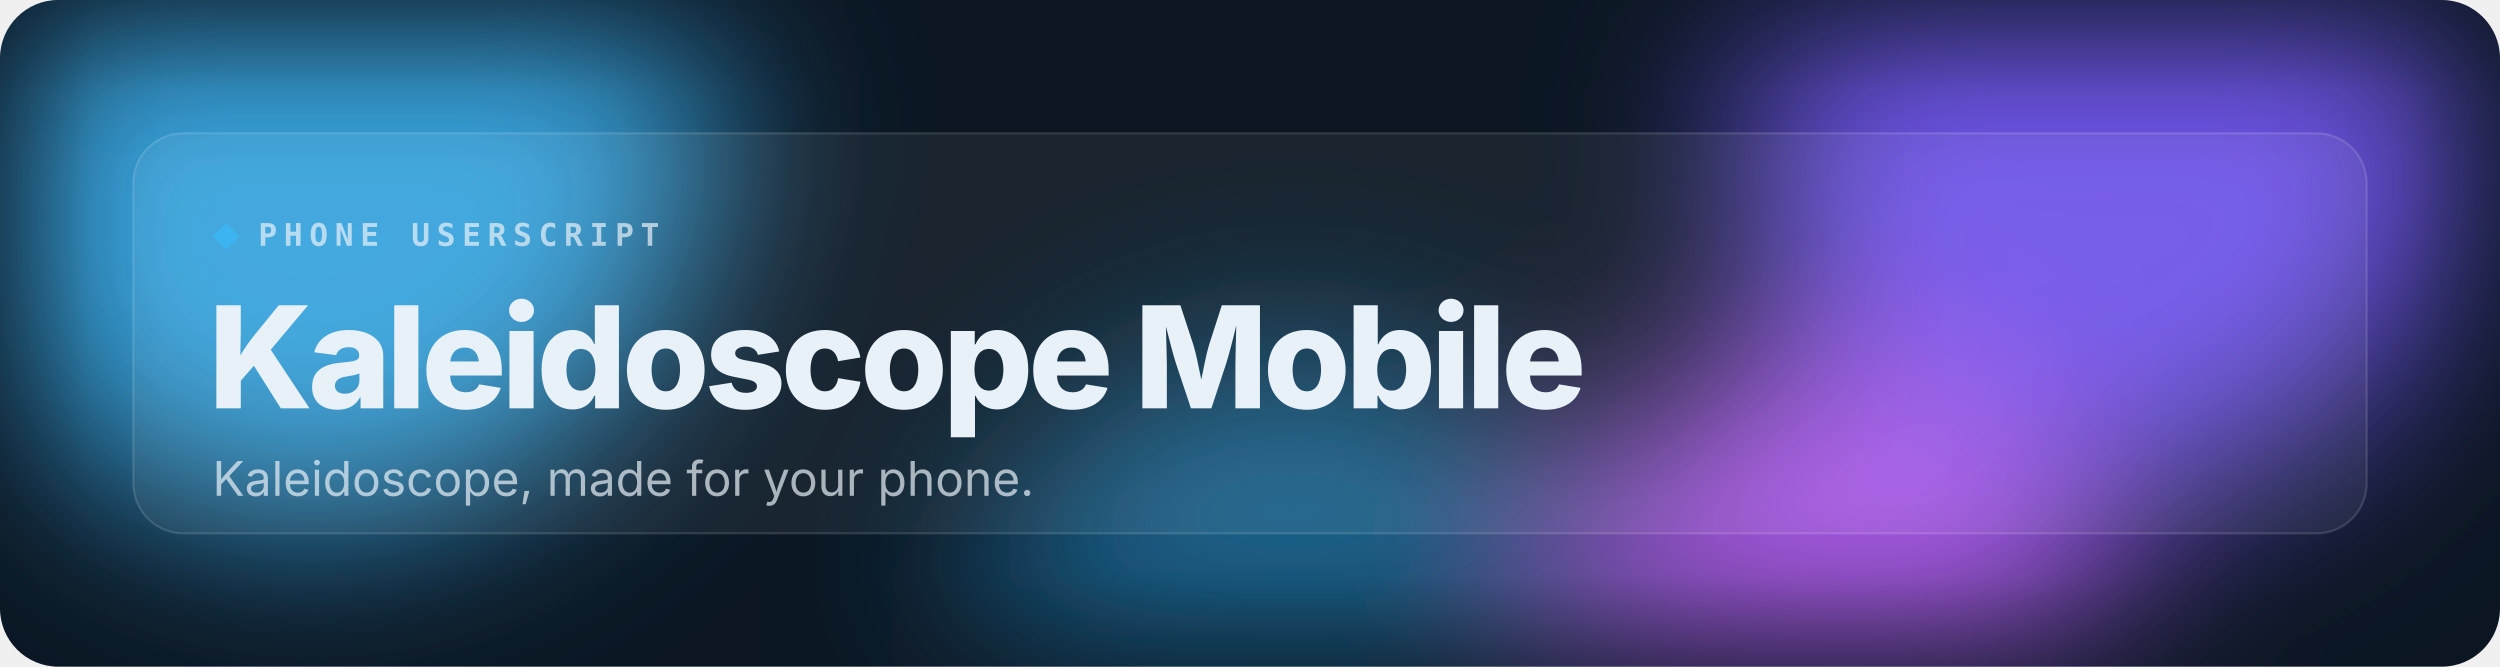
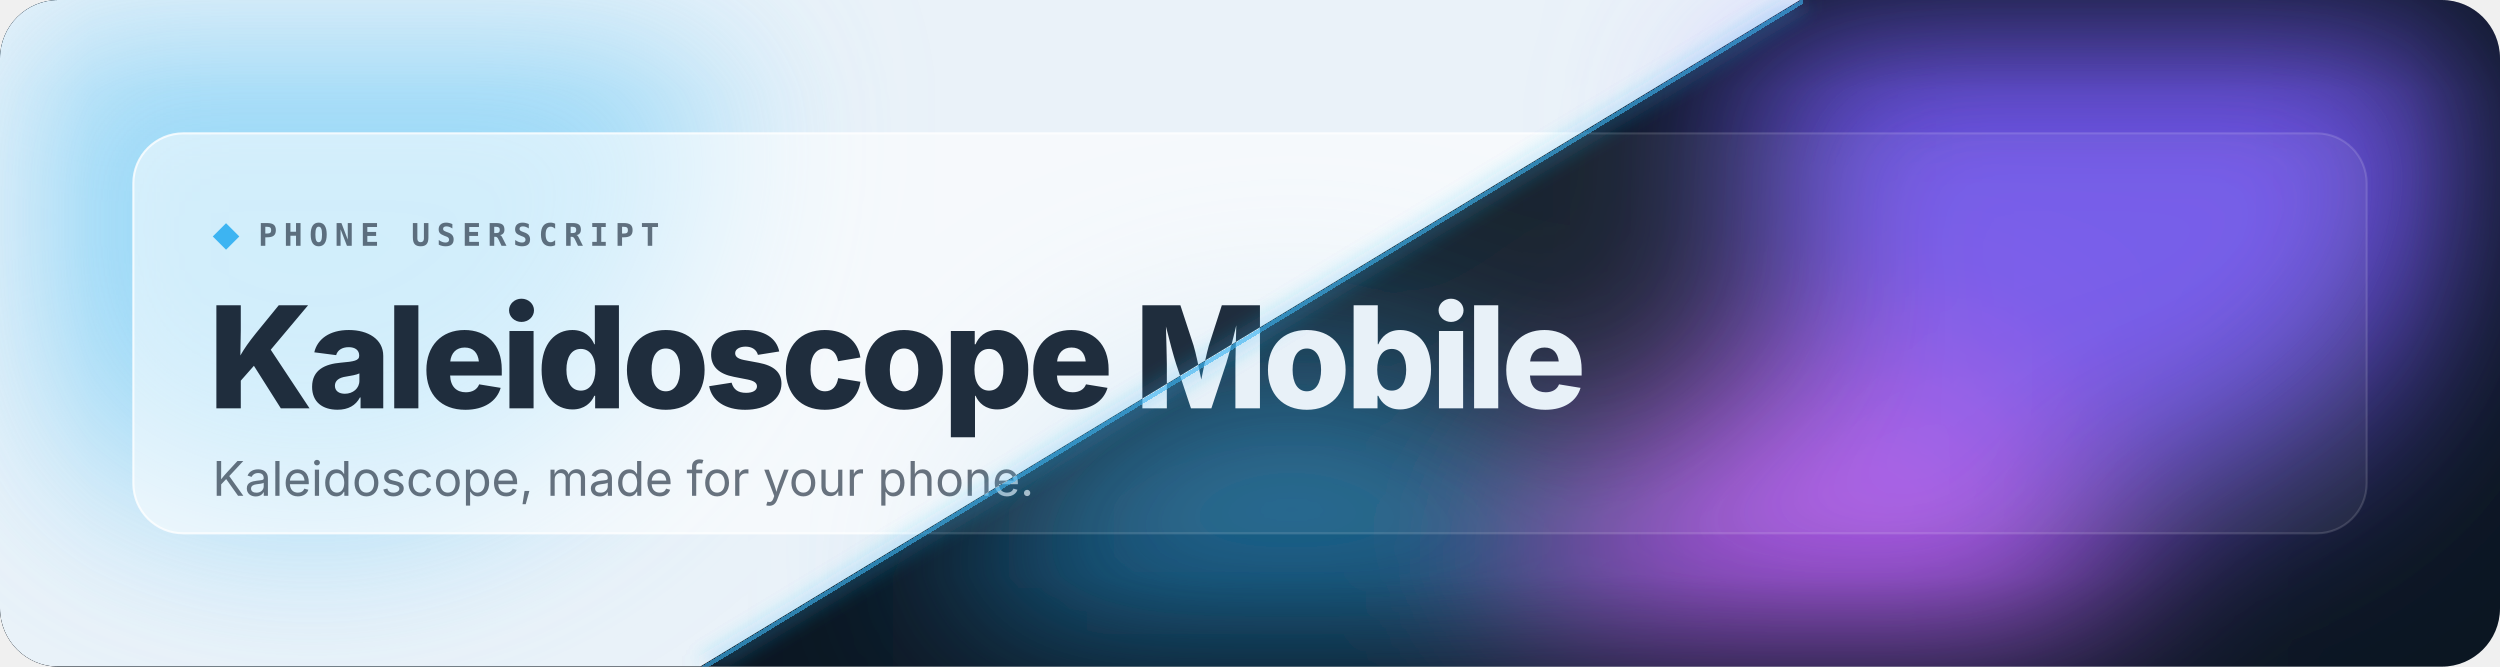
- <svg xmlns="http://www.w3.org/2000/svg" width="1200" height="320" viewBox="0 0 1200 320" role="img" aria-label="Kaleidoscope Mobile">
+ <svg xmlns="http://www.w3.org/2000/svg" width="1200" height="320" viewBox="0 0 1200 320" role="img" aria-label="Kaleidoscope Mobile, in light and dark">
  <defs>
    <clipPath id="c">
      <rect width="1200" height="320" rx="28" />
    </clipPath>
    <filter id="b" x="-50%" y="-50%" width="200%" height="200%">
      <feGaussianBlur stdDeviation="46" />
    </filter>
-     <linearGradient id="g" x1="0" y1="0" x2="1" y2="0">
+     <filter id="goo" x="-10%" y="-10%" width="120%" height="120%">
+       <feGaussianBlur stdDeviation="7" />
+       <feColorMatrix type="matrix" values="1 0 0 0 0 0 1 0 0 0 0 0 1 0 0 0 0 0 26 -11" />
+     </filter>
+     <filter id="ln" x="-10%" y="-10%" width="120%" height="120%">
+       <feColorMatrix in="SourceGraphic" type="matrix" values="0 0 0 0 1 0 0 0 0 1 0 0 0 0 1 1 0 0 0 0" result="s" />
+       <feMorphology in="s" operator="dilate" radius="1" result="d" />
+       <feComposite in="d" in2="s" operator="out" result="e" />
+       <feFlood flood-color="#3db4f2" flood-opacity=".6" />
+       <feComposite in2="e" operator="in" result="c" />
+       <feGaussianBlur in="c" stdDeviation="5" result="g" />
+       <feMerge>
+         <feMergeNode in="g" />
+         <feMergeNode in="g" />
+         <feMergeNode in="c" />
+       </feMerge>
+     </filter>
+     <mask id="lt" maskUnits="userSpaceOnUse" x="0" y="0" width="1200" height="320">
+       <rect width="1200" height="320" fill="#000" />
+       <g>
+         <path d="M-60 -60 L916.8 -60 L916.8 -32.0 L903.6 -24.0 L890.4 -16.0 L877.2 -8.0 L864.0 0.0 L850.8 8.0 L837.6 16.0 L824.4 24.0 L811.2 32.0 L798.0 40.0 L784.8 48.0 L771.6 56.0 L758.4 64.0 L745.2 72.0 L732.0 80.0 L718.8 88.0 L705.6 96.0 L692.4 104.0 L679.2 112.0 L666.0 120.0 L652.8 128.0 L639.6 136.0 L626.4 144.0 L613.2 152.0 L600.0 160.0 L586.8 168.0 L573.6 176.0 L560.4 184.0 L547.2 192.0 L534.0 200.0 L520.8 208.0 L507.6 216.0 L494.4 224.0 L481.2 232.0 L468.0 240.0 L454.8 248.0 L441.6 256.0 L428.4 264.0 L415.2 272.0 L402.0 280.0 L388.8 288.0 L375.6 296.0 L362.4 304.0 L349.2 312.0 L336.0 320.0 L322.8 328.0 L309.6 336.0 L296.4 344.0 L283.2 352.0 L-60 380 Z" fill="#fff" />
+       </g>
+     </mask>
+     <linearGradient id="dg" x1="0" y1="0" x2="1" y2="0">
+       <stop offset="0" stop-color="#ffd27a" />
+       <stop offset=".35" stop-color="#ff8a3d" />
+       <stop offset=".7" stop-color="#ff2d6f" />
+       <stop offset="1" stop-color="#b98bff" />
+     </linearGradient>
+     <linearGradient id="lg" x1="0" y1="0" x2="1" y2="0">
      <stop offset="0" stop-color="#ffd27a" />
      <stop offset=".35" stop-color="#ff8a3d" />
      <stop offset=".7" stop-color="#ff2d6f" />
      <stop offset="1" stop-color="#b98bff" />
    </linearGradient>
  </defs>
  <g clip-path="url(#c)">
-     <rect width="1200" height="320" fill="#0b1622" />
-     <g filter="url(#b)" opacity=".9">
-       <circle cx="150" cy="60" r="190" fill="#3db4f2">
-         <animateTransform attributeName="transform" type="translate" values="0 0;90 40;-40 90;0 0" dur="17s" repeatCount="indefinite" calcMode="spline" keySplines=".45 0 .55 1;.45 0 .55 1;.45 0 .55 1" />
-       </circle>
-       <circle cx="1010" cy="70" r="170" fill="#7a5cff">
-         <animateTransform attributeName="transform" type="translate" values="0 0;-80 50;-50 -80;0 0" dur="21s" repeatCount="indefinite" calcMode="spline" keySplines=".45 0 .55 1;.45 0 .55 1;.45 0 .55 1" />
-       </circle>
-       <circle cx="620" cy="330" r="160" fill="#1f6f9f">
-         <animateTransform attributeName="transform" type="translate" values="0 0;70 -40;40 70;0 0" dur="19s" repeatCount="indefinite" calcMode="spline" keySplines=".45 0 .55 1;.45 0 .55 1;.45 0 .55 1" />
-       </circle>
-       <circle cx="880" cy="300" r="130" fill="#c063ff">
-         <animateTransform attributeName="transform" type="translate" values="0 0;-60 -30;30 -60;0 0" dur="23s" repeatCount="indefinite" calcMode="spline" keySplines=".45 0 .55 1;.45 0 .55 1;.45 0 .55 1" />
-       </circle>
+     <g>
+       <rect width="1200" height="320" fill="#0b1622" />
+       <g filter="url(#b)" opacity="0.9">
+         <circle cx="150" cy="60" r="190" fill="#3db4f2">
+           <animateTransform attributeName="transform" type="translate" values="0 0;90 40;-40 90;0 0" dur="17s" repeatCount="indefinite" calcMode="spline" keySplines=".45 0 .55 1;.45 0 .55 1;.45 0 .55 1" />
+         </circle>
+         <circle cx="1010" cy="70" r="170" fill="#7a5cff">
+           <animateTransform attributeName="transform" type="translate" values="0 0;-80 50;-50 -80;0 0" dur="21s" repeatCount="indefinite" calcMode="spline" keySplines=".45 0 .55 1;.45 0 .55 1;.45 0 .55 1" />
+         </circle>
+         <circle cx="620" cy="330" r="160" fill="#1f6f9f">
+           <animateTransform attributeName="transform" type="translate" values="0 0;70 -40;40 70;0 0" dur="19s" repeatCount="indefinite" calcMode="spline" keySplines=".45 0 .55 1;.45 0 .55 1;.45 0 .55 1" />
+         </circle>
+         <circle cx="880" cy="300" r="130" fill="#c063ff">
+           <animateTransform attributeName="transform" type="translate" values="0 0;-60 -30;30 -60;0 0" dur="23s" repeatCount="indefinite" calcMode="spline" keySplines=".45 0 .55 1;.45 0 .55 1;.45 0 .55 1" />
+         </circle>
+       </g>
+       <rect x="64" y="64" width="1072" height="192" rx="24" fill="rgba(255,255,255,.06)" stroke="rgba(255,255,255,.14)" />
+       <g font-family="-apple-system,BlinkMacSystemFont,'Segoe UI',Inter,system-ui,sans-serif">
+         <g transform="translate(104 118)">
+           <rect x="0" y="-9" width="9" height="9" fill="#3db4f2" transform="rotate(45 4.5 -4.5)" />
+           <text x="20" y="0" font-family="ui-monospace,SFMono-Regular,Menlo,monospace" font-size="15" font-weight="700" letter-spacing="3.2" fill="rgba(232,241,248,.7)">PHONE USERSCRIPT</text>
+         </g>
+         <text x="100" y="196" font-size="68" font-weight="800" letter-spacing="-2.4" fill="#e8f1f8">Kaleidoscope Mobile</text>
+         <text x="102" y="238" font-size="23" fill="rgba(232,241,248,.7)">Kaleidoscope, made for your phone.</text>
+       </g>
    </g>
-     <rect x="64" y="64" width="1072" height="192" rx="24" fill="rgba(255,255,255,.06)" stroke="rgba(255,255,255,.14)" />
-     <g font-family="-apple-system,BlinkMacSystemFont,'Segoe UI',Inter,system-ui,sans-serif">
-       <g transform="translate(104 118)">
-         <rect x="0" y="-9" width="9" height="9" fill="#3db4f2" transform="rotate(45 4.5 -4.5)" />
-         <text x="20" y="0" font-family="ui-monospace,SFMono-Regular,Menlo,monospace" font-size="15" font-weight="700" letter-spacing="3.2" fill="rgba(232,241,248,.7)">PHONE USERSCRIPT</text>
+     <g mask="url(#lt)">
+       <g>
+         <rect width="1200" height="320" fill="#eaf2f9" />
+         <g filter="url(#b)" opacity="0.75">
+           <circle cx="150" cy="60" r="190" fill="#7fd0f7">
+             <animateTransform attributeName="transform" type="translate" values="0 0;90 40;-40 90;0 0" dur="17s" repeatCount="indefinite" calcMode="spline" keySplines=".45 0 .55 1;.45 0 .55 1;.45 0 .55 1" />
+           </circle>
+           <circle cx="1010" cy="70" r="170" fill="#a996ff">
+             <animateTransform attributeName="transform" type="translate" values="0 0;-80 50;-50 -80;0 0" dur="21s" repeatCount="indefinite" calcMode="spline" keySplines=".45 0 .55 1;.45 0 .55 1;.45 0 .55 1" />
+           </circle>
+           <circle cx="620" cy="330" r="160" fill="#8fc3e3">
+             <animateTransform attributeName="transform" type="translate" values="0 0;70 -40;40 70;0 0" dur="19s" repeatCount="indefinite" calcMode="spline" keySplines=".45 0 .55 1;.45 0 .55 1;.45 0 .55 1" />
+           </circle>
+           <circle cx="880" cy="300" r="130" fill="#d9a2ff">
+             <animateTransform attributeName="transform" type="translate" values="0 0;-60 -30;30 -60;0 0" dur="23s" repeatCount="indefinite" calcMode="spline" keySplines=".45 0 .55 1;.45 0 .55 1;.45 0 .55 1" />
+           </circle>
+         </g>
+         <rect x="64" y="64" width="1072" height="192" rx="24" fill="rgba(255,255,255,.55)" stroke="rgba(255,255,255,.8)" />
+         <g font-family="-apple-system,BlinkMacSystemFont,'Segoe UI',Inter,system-ui,sans-serif">
+           <g transform="translate(104 118)">
+             <rect x="0" y="-9" width="9" height="9" fill="#3db4f2" transform="rotate(45 4.5 -4.5)" />
+             <text x="20" y="0" font-family="ui-monospace,SFMono-Regular,Menlo,monospace" font-size="15" font-weight="700" letter-spacing="3.2" fill="rgba(31,45,61,.66)">PHONE USERSCRIPT</text>
+           </g>
+           <text x="100" y="196" font-size="68" font-weight="800" letter-spacing="-2.4" fill="#1f2d3d">Kaleidoscope Mobile</text>
+           <text x="102" y="238" font-size="23" fill="rgba(31,45,61,.66)">Kaleidoscope, made for your phone.</text>
+         </g>
      </g>
-       <text x="100" y="196" font-size="68" font-weight="800" letter-spacing="-2.4" fill="#e8f1f8">Kaleidoscope Mobile</text>
-       <text x="102" y="238" font-size="23" fill="rgba(232,241,248,.7)">Kaleidoscope, made for your phone.</text>
+     </g>
+     <g filter="url(#ln)" opacity="1">
+       <path d="M-60 -60 L916.8 -60 L916.8 -32.0 L903.6 -24.0 L890.4 -16.0 L877.2 -8.0 L864.0 0.0 L850.8 8.0 L837.6 16.0 L824.4 24.0 L811.2 32.0 L798.0 40.0 L784.8 48.0 L771.6 56.0 L758.4 64.0 L745.2 72.0 L732.0 80.0 L718.8 88.0 L705.6 96.0 L692.4 104.0 L679.2 112.0 L666.0 120.0 L652.8 128.0 L639.6 136.0 L626.4 144.0 L613.2 152.0 L600.0 160.0 L586.8 168.0 L573.6 176.0 L560.4 184.0 L547.2 192.0 L534.0 200.0 L520.8 208.0 L507.6 216.0 L494.4 224.0 L481.2 232.0 L468.0 240.0 L454.8 248.0 L441.6 256.0 L428.4 264.0 L415.2 272.0 L402.0 280.0 L388.8 288.0 L375.6 296.0 L362.4 304.0 L349.2 312.0 L336.0 320.0 L322.8 328.0 L309.6 336.0 L296.4 344.0 L283.2 352.0 L-60 380 Z" fill="#fff" />
    </g>
  </g>
</svg>
